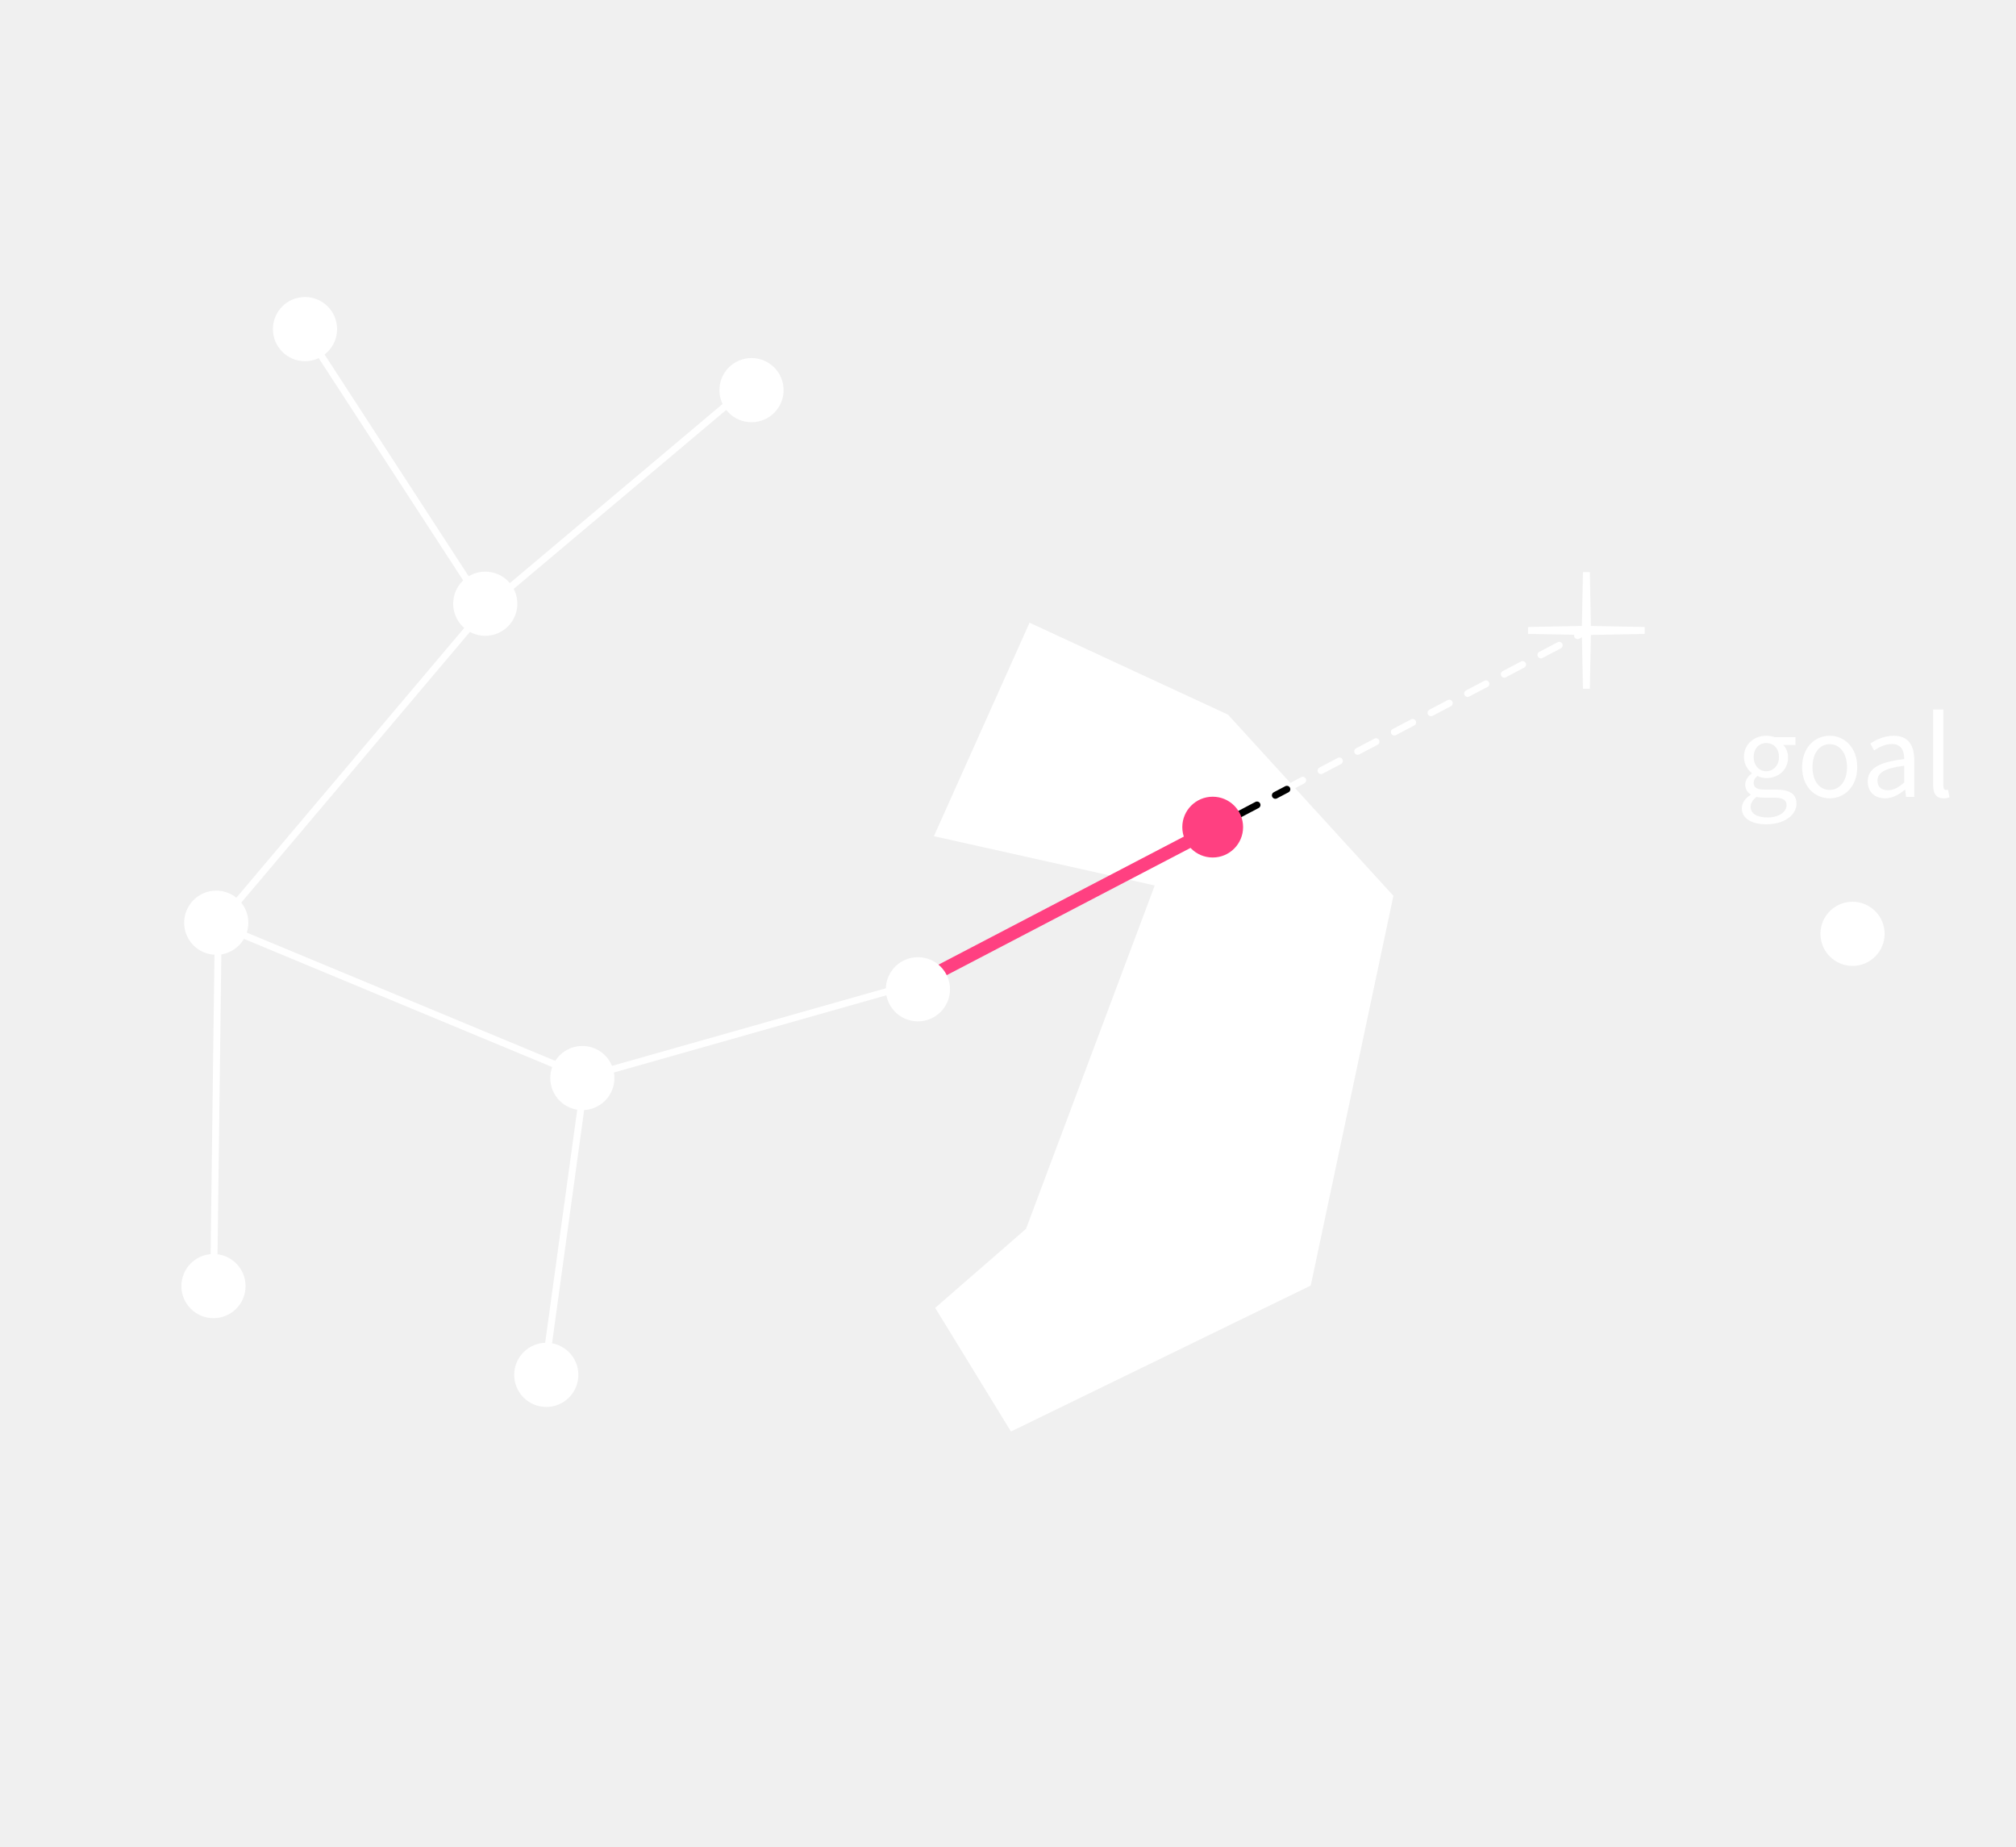
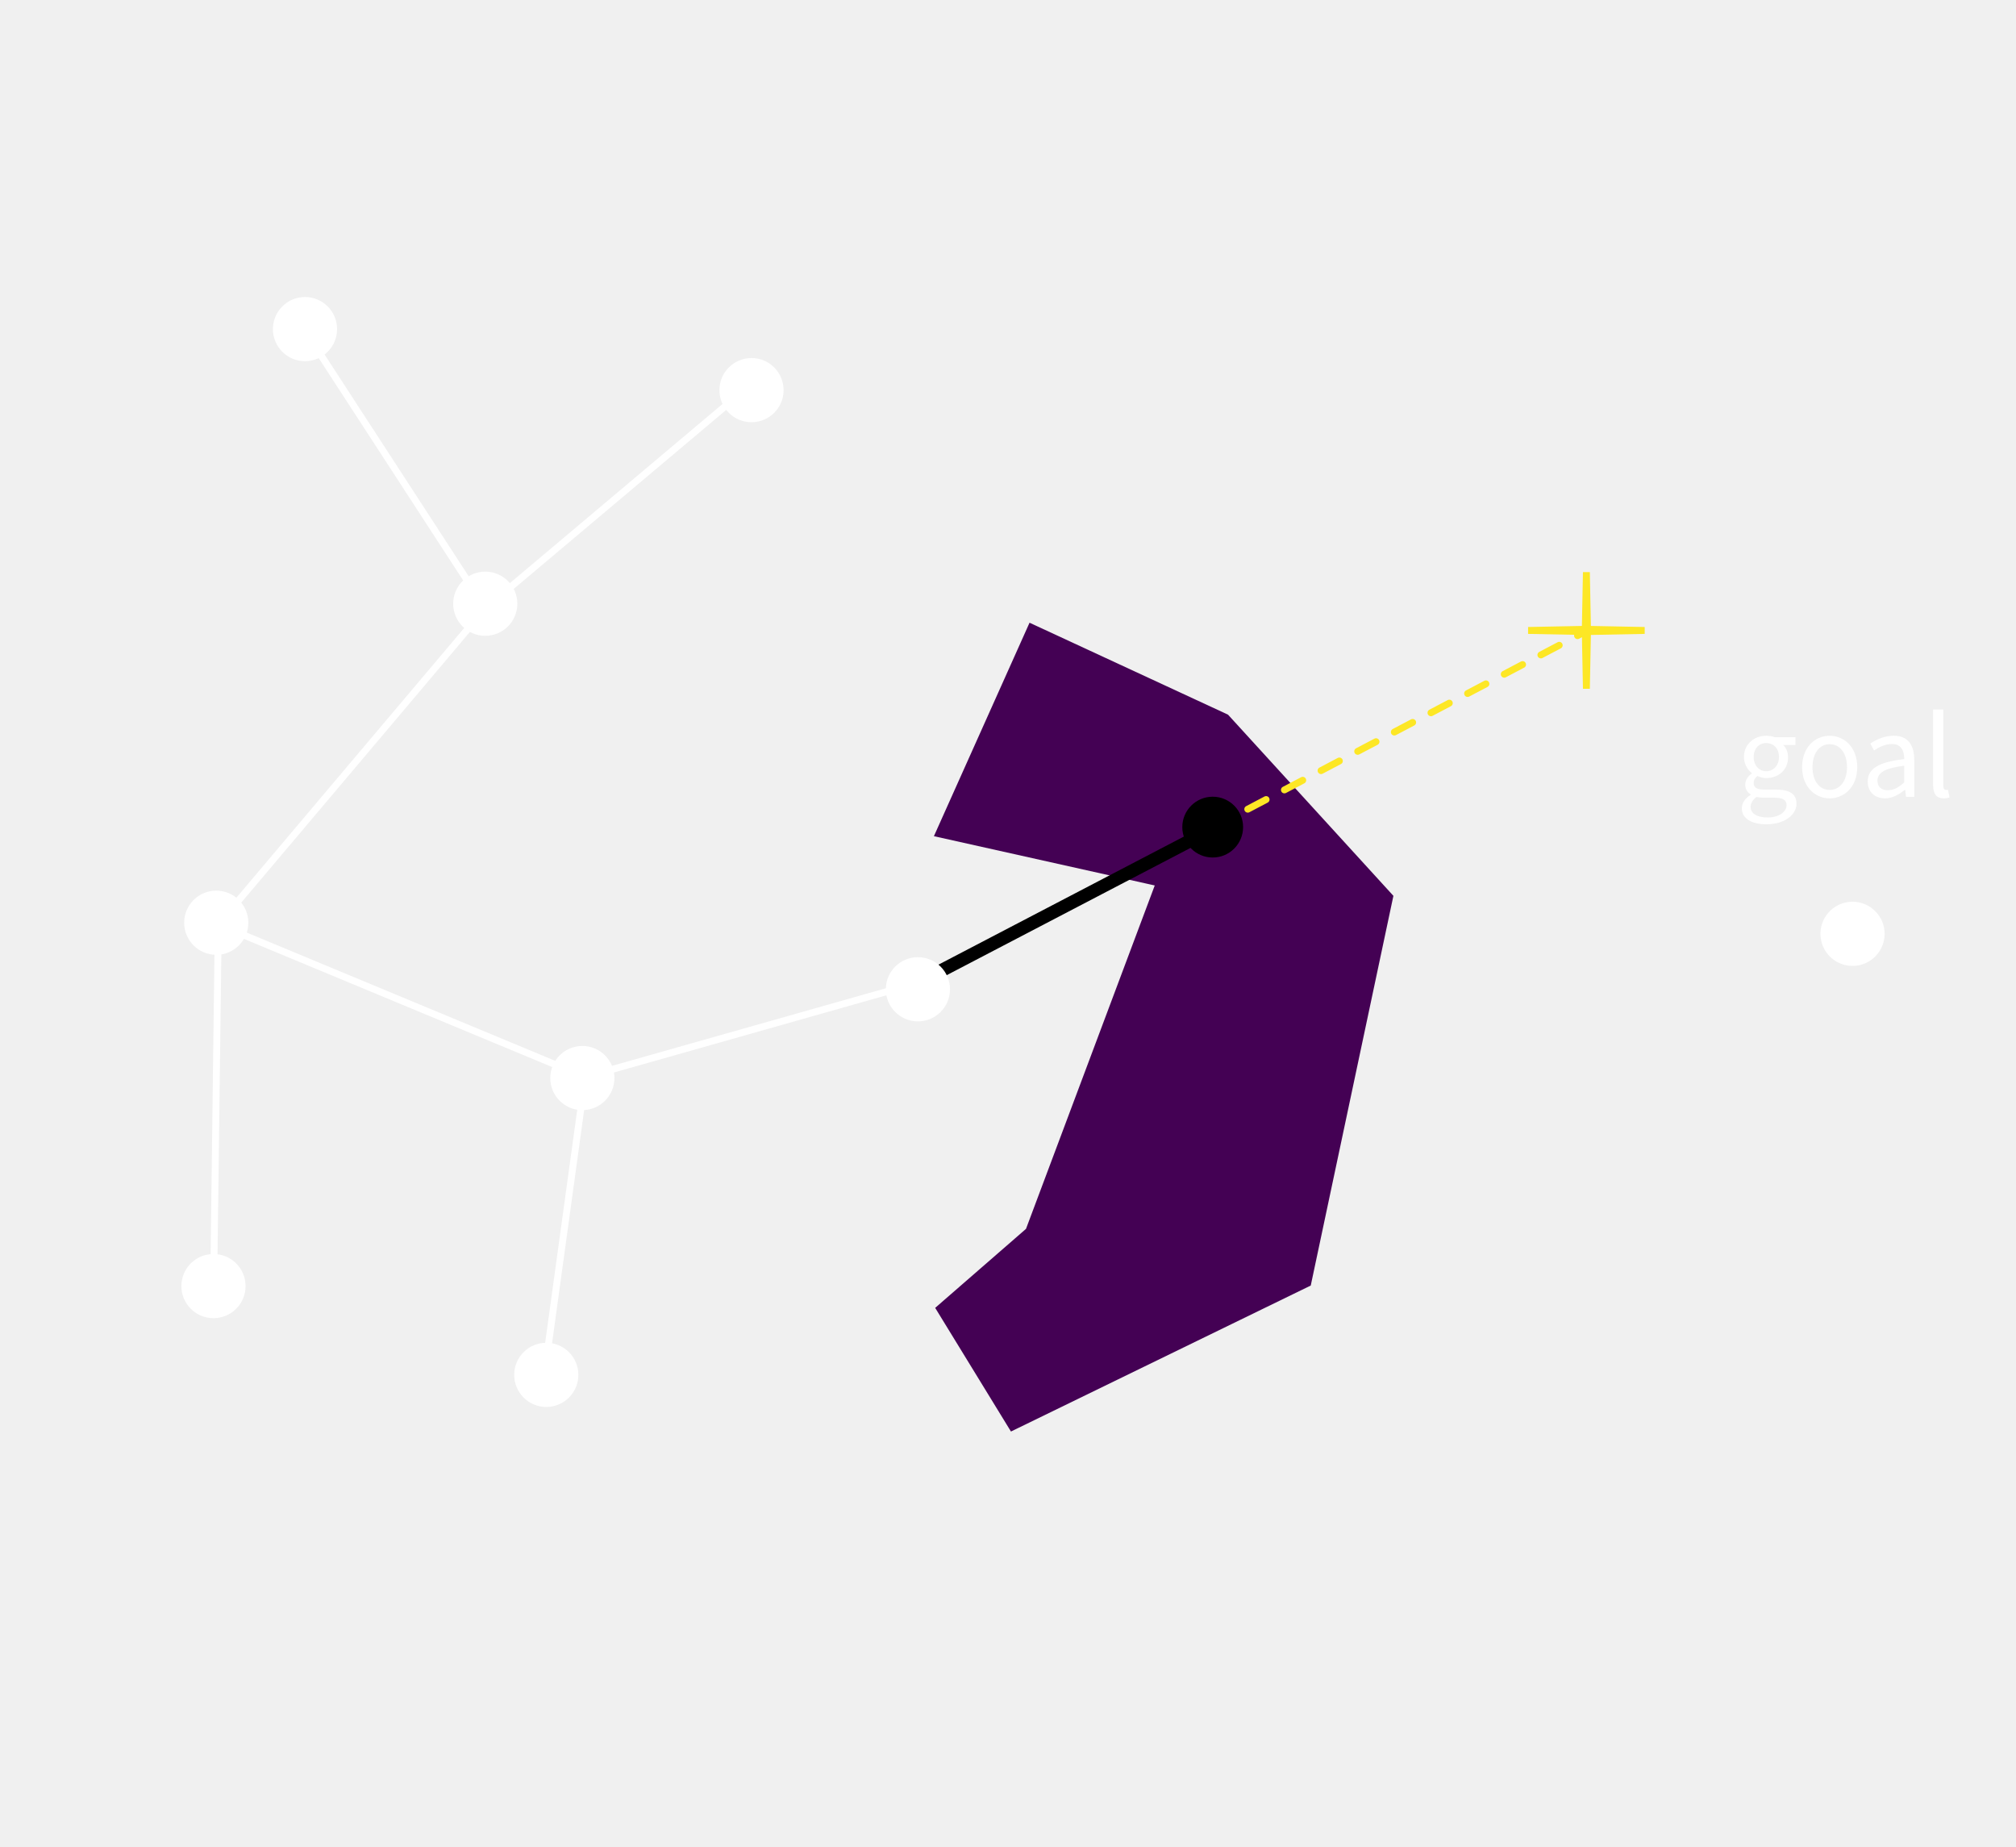
<svg xmlns="http://www.w3.org/2000/svg" width="194.282mm" height="177.93mm" viewBox="0 0 194.282 177.93" version="1.1" id="svg8">
  <defs id="defs2" />
  <g id="layer1" transform="translate(-0.799176,-46.22618)">
-     <path style="fill:#ffffff;fill-opacity:1;stroke:#ffffff;stroke-width:0.265px;stroke-linecap:butt;stroke-linejoin:miter;stroke-opacity:1" d="m 134.938,132.58 -15.875,-17.387 -18.981,-8.791 -9.095,20.298 21.273,4.746 -12.473,33.262 -8.693,7.56 7.182,11.717 L 127,170 Z" id="path821" />
+     <path style="fill:#440154;fill-opacity:1;stroke:#440154;stroke-width:0.265px;stroke-linecap:butt;stroke-linejoin:miter;stroke-opacity:1" d="m 134.938,132.58 -15.875,-17.387 -18.981,-8.791 -9.095,20.298 21.273,4.746 -12.473,33.262 -8.693,7.56 7.182,11.717 L 127,170 Z" id="path821" />
    <circle style="fill:#ffffff;fill-opacity:1;stroke:#ffffff;stroke-width:0.326;stroke-linecap:round;stroke-miterlimit:4;stroke-dasharray:none;stroke-opacity:1;paint-order:fill markers stroke" id="path829" r="2.929" cy="135.132" cx="21.639" />
    <circle r="2.929" cy="136.201" cx="179.328" id="circle841" style="fill:#ffffff;fill-opacity:1;stroke:#ffffff;stroke-width:0.326;stroke-linecap:round;stroke-miterlimit:4;stroke-dasharray:none;stroke-opacity:1;paint-order:fill markers stroke" />
    <text id="text845" y="123.008" x="168.113" style="font-style:normal;font-weight:normal;font-size:10.583px;line-height:1.25;font-family:sans-serif;letter-spacing:0px;word-spacing:0px;fill:#ffffff;fill-opacity:1;stroke:none;stroke-width:0.265" xml:space="preserve">
      <tspan style="font-style:normal;font-variant:normal;font-weight:normal;font-stretch:normal;font-size:10.583px;font-family:'Noto Sans CJK JP';-inkscape-font-specification:'Noto Sans CJK JP, Normal';font-variant-ligatures:normal;font-variant-caps:normal;font-variant-numeric:normal;font-feature-settings:normal;text-align:start;writing-mode:lr-tb;text-anchor:start;fill:#ffffff;fill-opacity:1;stroke-width:0.265" y="123.008" x="168.113" id="tspan847">goal</tspan>
    </text>
    <path cx="21.639" cy="135.132" r="2.929" id="path925" style="fill:#ffffff;fill-opacity:1;stroke:#ffffff;stroke-width:0.326;stroke-linecap:round;stroke-miterlimit:4;stroke-dasharray:none;stroke-opacity:1;paint-order:fill markers stroke" d="" />
    <circle cx="56.919" cy="150.099" r="2.929" id="circle927" style="fill:#ffffff;fill-opacity:1;stroke:#ffffff;stroke-width:0.326;stroke-linecap:round;stroke-miterlimit:4;stroke-dasharray:none;stroke-opacity:1;paint-order:fill markers stroke" />
    <path style="fill:none;fill-opacity:1;stroke:#ffffff;stroke-width:0.665;stroke-linecap:butt;stroke-linejoin:miter;stroke-miterlimit:4;stroke-dasharray:none;stroke-opacity:1" d="m 21.835,135.302 35.361,14.7" id="path929" />
    <circle style="fill:#ffffff;fill-opacity:1;stroke:#ffffff;stroke-width:0.326;stroke-linecap:round;stroke-miterlimit:4;stroke-dasharray:none;stroke-opacity:1;paint-order:fill markers stroke" id="circle950" r="2.929" cy="104.396" cx="47.564" />
    <circle cx="30.192" cy="77.936" r="2.929" id="circle952" style="fill:#ffffff;fill-opacity:1;stroke:#ffffff;stroke-width:0.326;stroke-linecap:round;stroke-miterlimit:4;stroke-dasharray:none;stroke-opacity:1;paint-order:fill markers stroke" />
    <circle style="fill:#ffffff;fill-opacity:1;stroke:#ffffff;stroke-width:0.326;stroke-linecap:round;stroke-miterlimit:4;stroke-dasharray:none;stroke-opacity:1;paint-order:fill markers stroke" id="circle954" r="2.929" cy="170.144" cx="21.372" />
    <circle cx="53.444" cy="178.697" r="2.929" id="circle956" style="fill:#ffffff;fill-opacity:1;stroke:#ffffff;stroke-width:0.326;stroke-linecap:round;stroke-miterlimit:4;stroke-dasharray:none;stroke-opacity:1;paint-order:fill markers stroke" />
    <circle cx="73.222" cy="83.816" r="2.929" id="circle960" style="fill:#ffffff;fill-opacity:1;stroke:#ffffff;stroke-width:0.326;stroke-linecap:round;stroke-miterlimit:4;stroke-dasharray:none;stroke-opacity:1;paint-order:fill markers stroke" />
    <path style="fill:none;fill-opacity:1;stroke:#ffffff;stroke-width:0.665;stroke-linecap:round;stroke-miterlimit:4;stroke-dasharray:none;stroke-dashoffset:0;stroke-opacity:1;paint-order:fill markers stroke" d="M 21.835,135.302 47.574,104.833 30.201,78.106" id="path964" />
    <path style="fill:none;fill-opacity:1;stroke:#ffffff;stroke-width:0.665;stroke-linecap:round;stroke-miterlimit:4;stroke-dasharray:none;stroke-dashoffset:0;stroke-opacity:1;paint-order:fill markers stroke" d="M 47.574,104.833 72.965,83.452" id="path966" />
    <path style="fill:none;fill-opacity:1;stroke:#ffffff;stroke-width:0.665;stroke-linecap:round;stroke-miterlimit:4;stroke-dasharray:none;stroke-dashoffset:0;stroke-opacity:1;paint-order:fill markers stroke" d="m 21.835,135.302 -0.453,35.547" id="path968" />
    <path style="fill:none;fill-opacity:1;stroke:#ffffff;stroke-width:0.665;stroke-linecap:round;stroke-miterlimit:4;stroke-dasharray:none;stroke-dashoffset:0;stroke-opacity:1;paint-order:fill markers stroke" d="m 53.187,179.134 4.009,-29.132 32.072,-9.087" id="path970" />
-     <path style="fill:none;fill-opacity:1;stroke:#ffffff;stroke-width:0.665;stroke-linecap:round;stroke-miterlimit:4;stroke-dasharray:none;stroke-dashoffset:0;stroke-opacity:1;paint-order:fill markers stroke" id="path972" d="m 153.68,112.584 -0.107,-5.506 -5.506,-0.107 5.506,-0.107 0.107,-5.506 0.107,5.506 5.506,0.107 -5.506,0.107 z" />
-     <path style="fill:none;fill-opacity:1;stroke:#ffffff;stroke-width:0.665;stroke-linecap:round;stroke-miterlimit:4;stroke-dasharray:1.995,1.995;stroke-dashoffset:0;stroke-opacity:1;paint-order:fill markers stroke" d="M 89.268,140.915 153.573,107.079" id="path980" />
-     <path style="fill:none;fill-opacity:1;stroke:#000000;stroke-width:0.665;stroke-linecap:round;stroke-miterlimit:4;stroke-dasharray:1.995,1.995;stroke-dashoffset:0;stroke-opacity:1;paint-order:fill markers stroke" d="m 109.581,130.291 15.234,-8.018" id="path982" />
-     <path style="fill:#ff4081;fill-opacity:1;stroke:#ff4081;stroke-width:1.265;stroke-linecap:round;stroke-miterlimit:4;stroke-dasharray:none;stroke-dashoffset:0;stroke-opacity:1;paint-order:fill markers stroke" d="M 89.268,140.915 117.551,126.155" id="path988" />
-     <circle cx="117.667" cy="125.92" r="2.929" id="circle986" style="fill:#ff4081;fill-opacity:1;stroke:none;stroke-width:0.326;stroke-linecap:round;stroke-miterlimit:4;stroke-dasharray:none;stroke-opacity:1;paint-order:fill markers stroke" />
+     <path style="fill:none;fill-opacity:1;stroke:#fde725;stroke-width:0.665;stroke-linecap:round;stroke-miterlimit:4;stroke-dasharray:none;stroke-dashoffset:0;stroke-opacity:1;paint-order:fill markers stroke" id="path972" d="m 153.68,112.584 -0.107,-5.506 -5.506,-0.107 5.506,-0.107 0.107,-5.506 0.107,5.506 5.506,0.107 -5.506,0.107 z" />
+     <path style="fill:none;fill-opacity:1;stroke:#fde725;stroke-width:0.665;stroke-linecap:round;stroke-miterlimit:4;stroke-dasharray:1.995, 1.995;stroke-dashoffset:0;stroke-opacity:1;paint-order:fill markers stroke" d="M 89.268,140.915 153.573,107.079" id="path980" />
+     <path style="fill:#000000;fill-opacity:1;stroke:#000000;stroke-width:1.265;stroke-linecap:round;stroke-miterlimit:4;stroke-dasharray:none;stroke-dashoffset:0;stroke-opacity:1;paint-order:fill markers stroke" d="M 89.268,140.915 117.551,126.155" id="path988" />
+     <circle cx="117.667" cy="125.92" r="2.929" id="circle986" style="fill:#000000;fill-opacity:1;stroke:none;stroke-width:0.326;stroke-linecap:round;stroke-miterlimit:4;stroke-dasharray:none;stroke-opacity:1;paint-order:fill markers stroke" />
    <circle style="fill:#ffffff;fill-opacity:1;stroke:#ffffff;stroke-width:0.326;stroke-linecap:round;stroke-miterlimit:4;stroke-dasharray:none;stroke-opacity:1;paint-order:fill markers stroke" id="circle958" r="2.929" cy="141.546" cx="89.258" />
  </g>
</svg>
